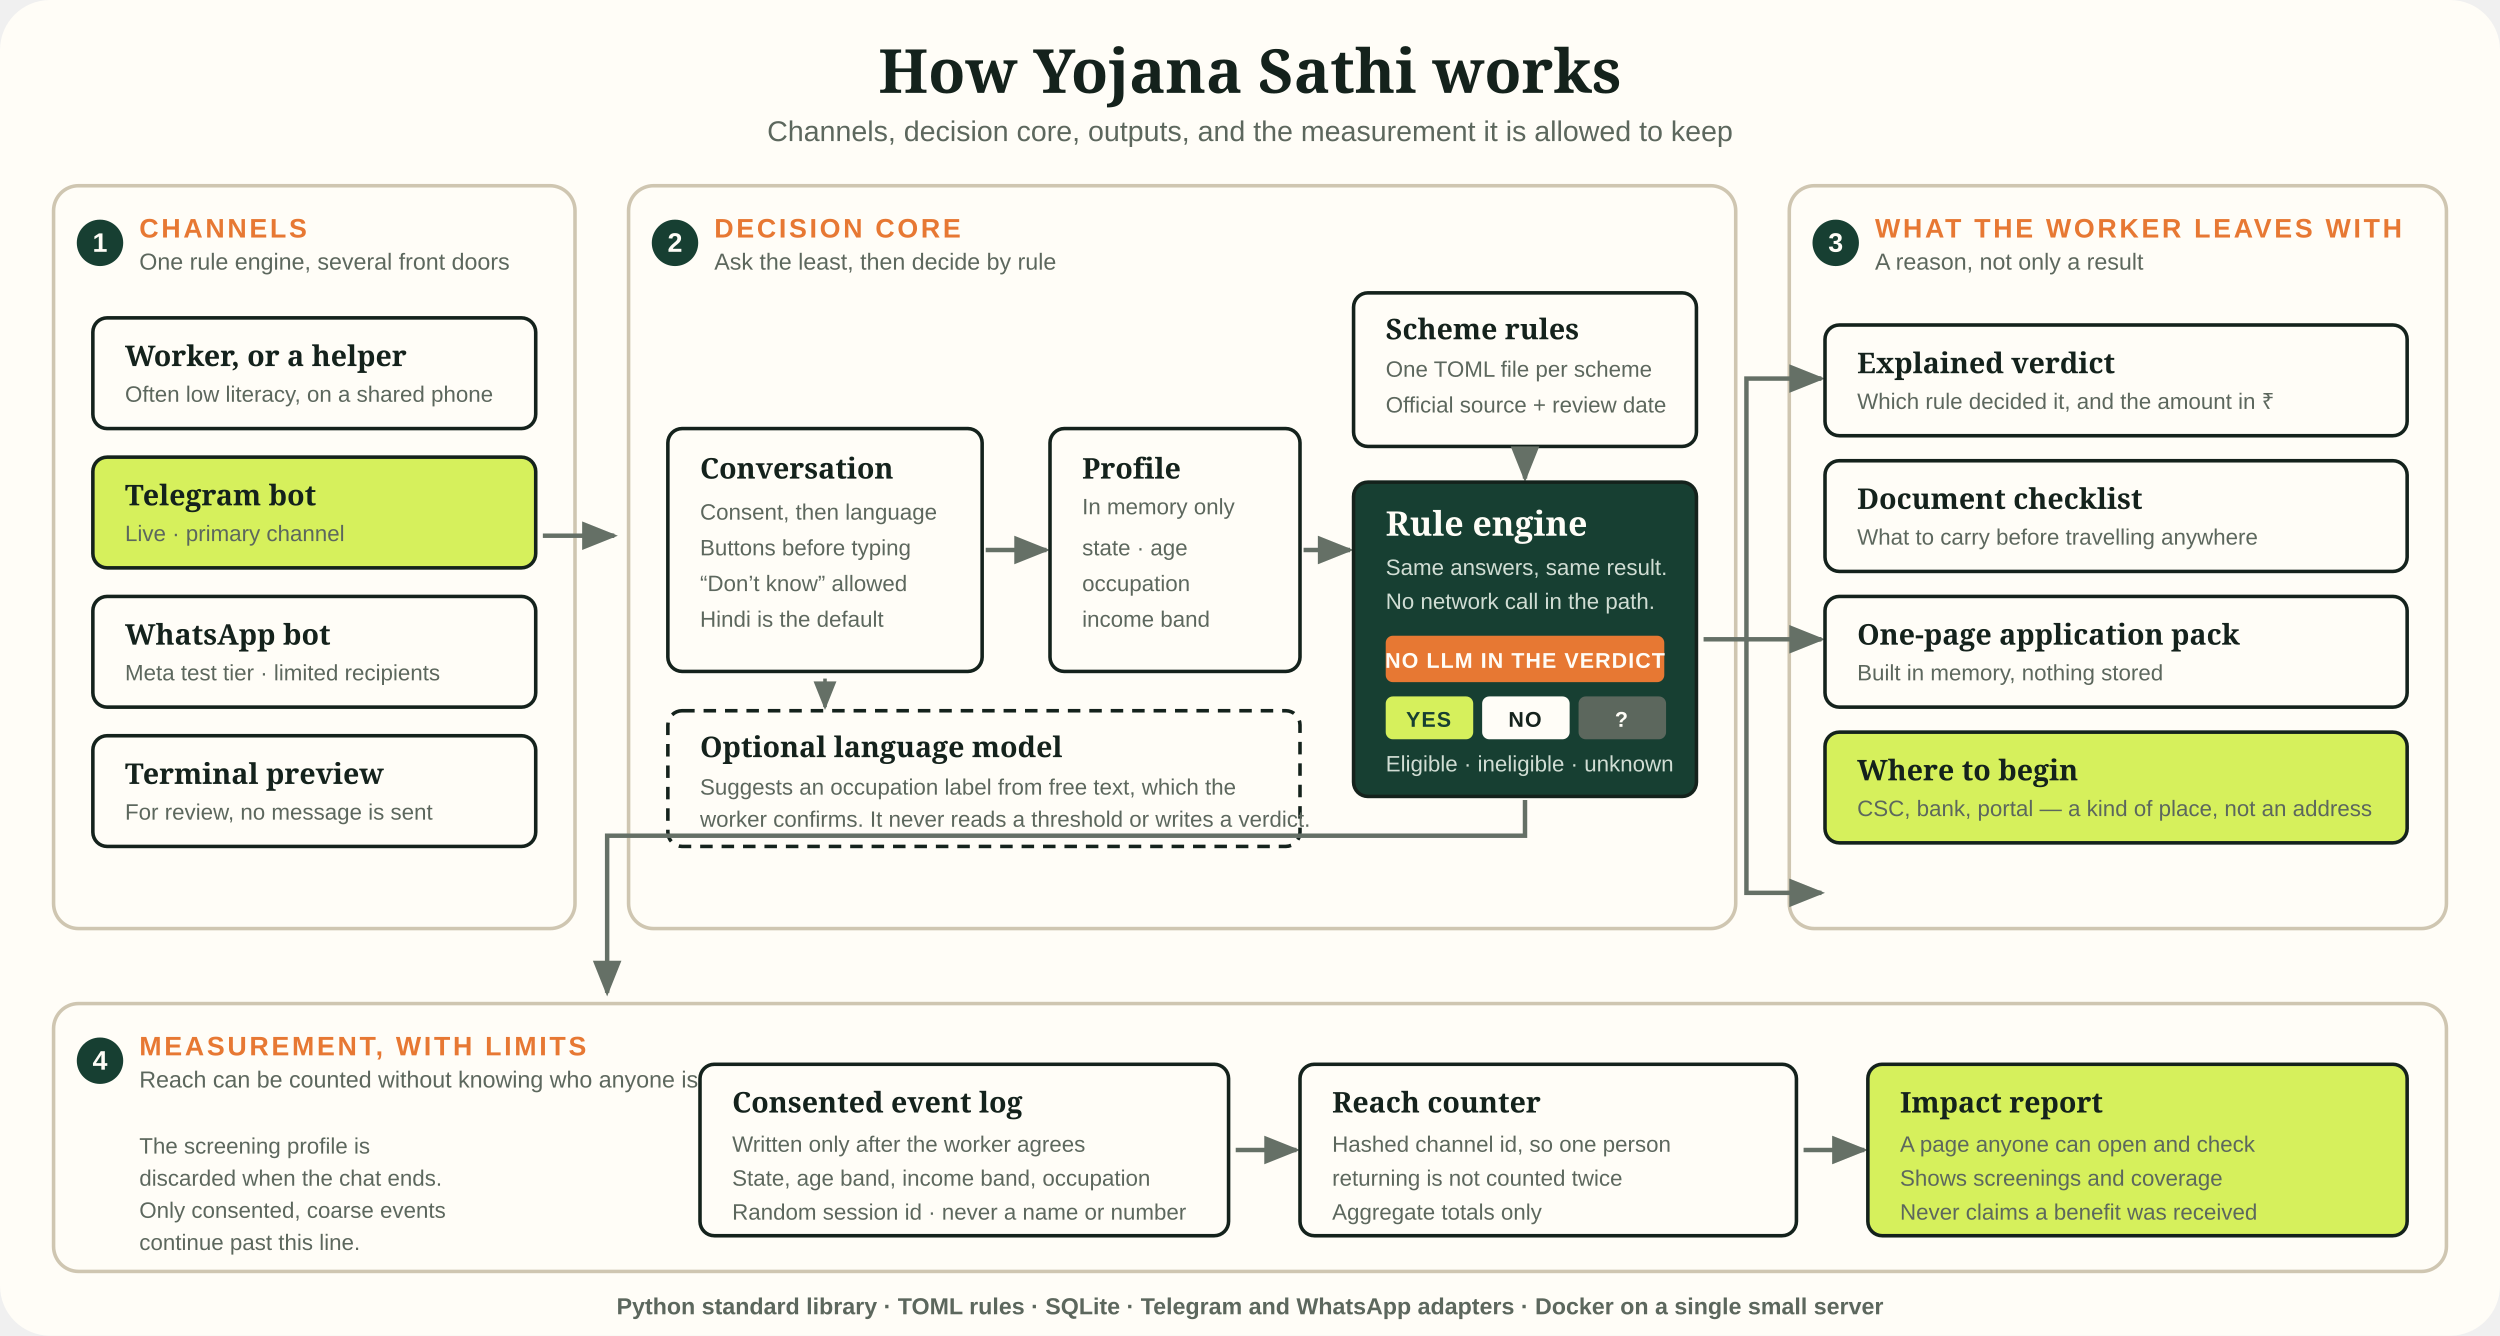
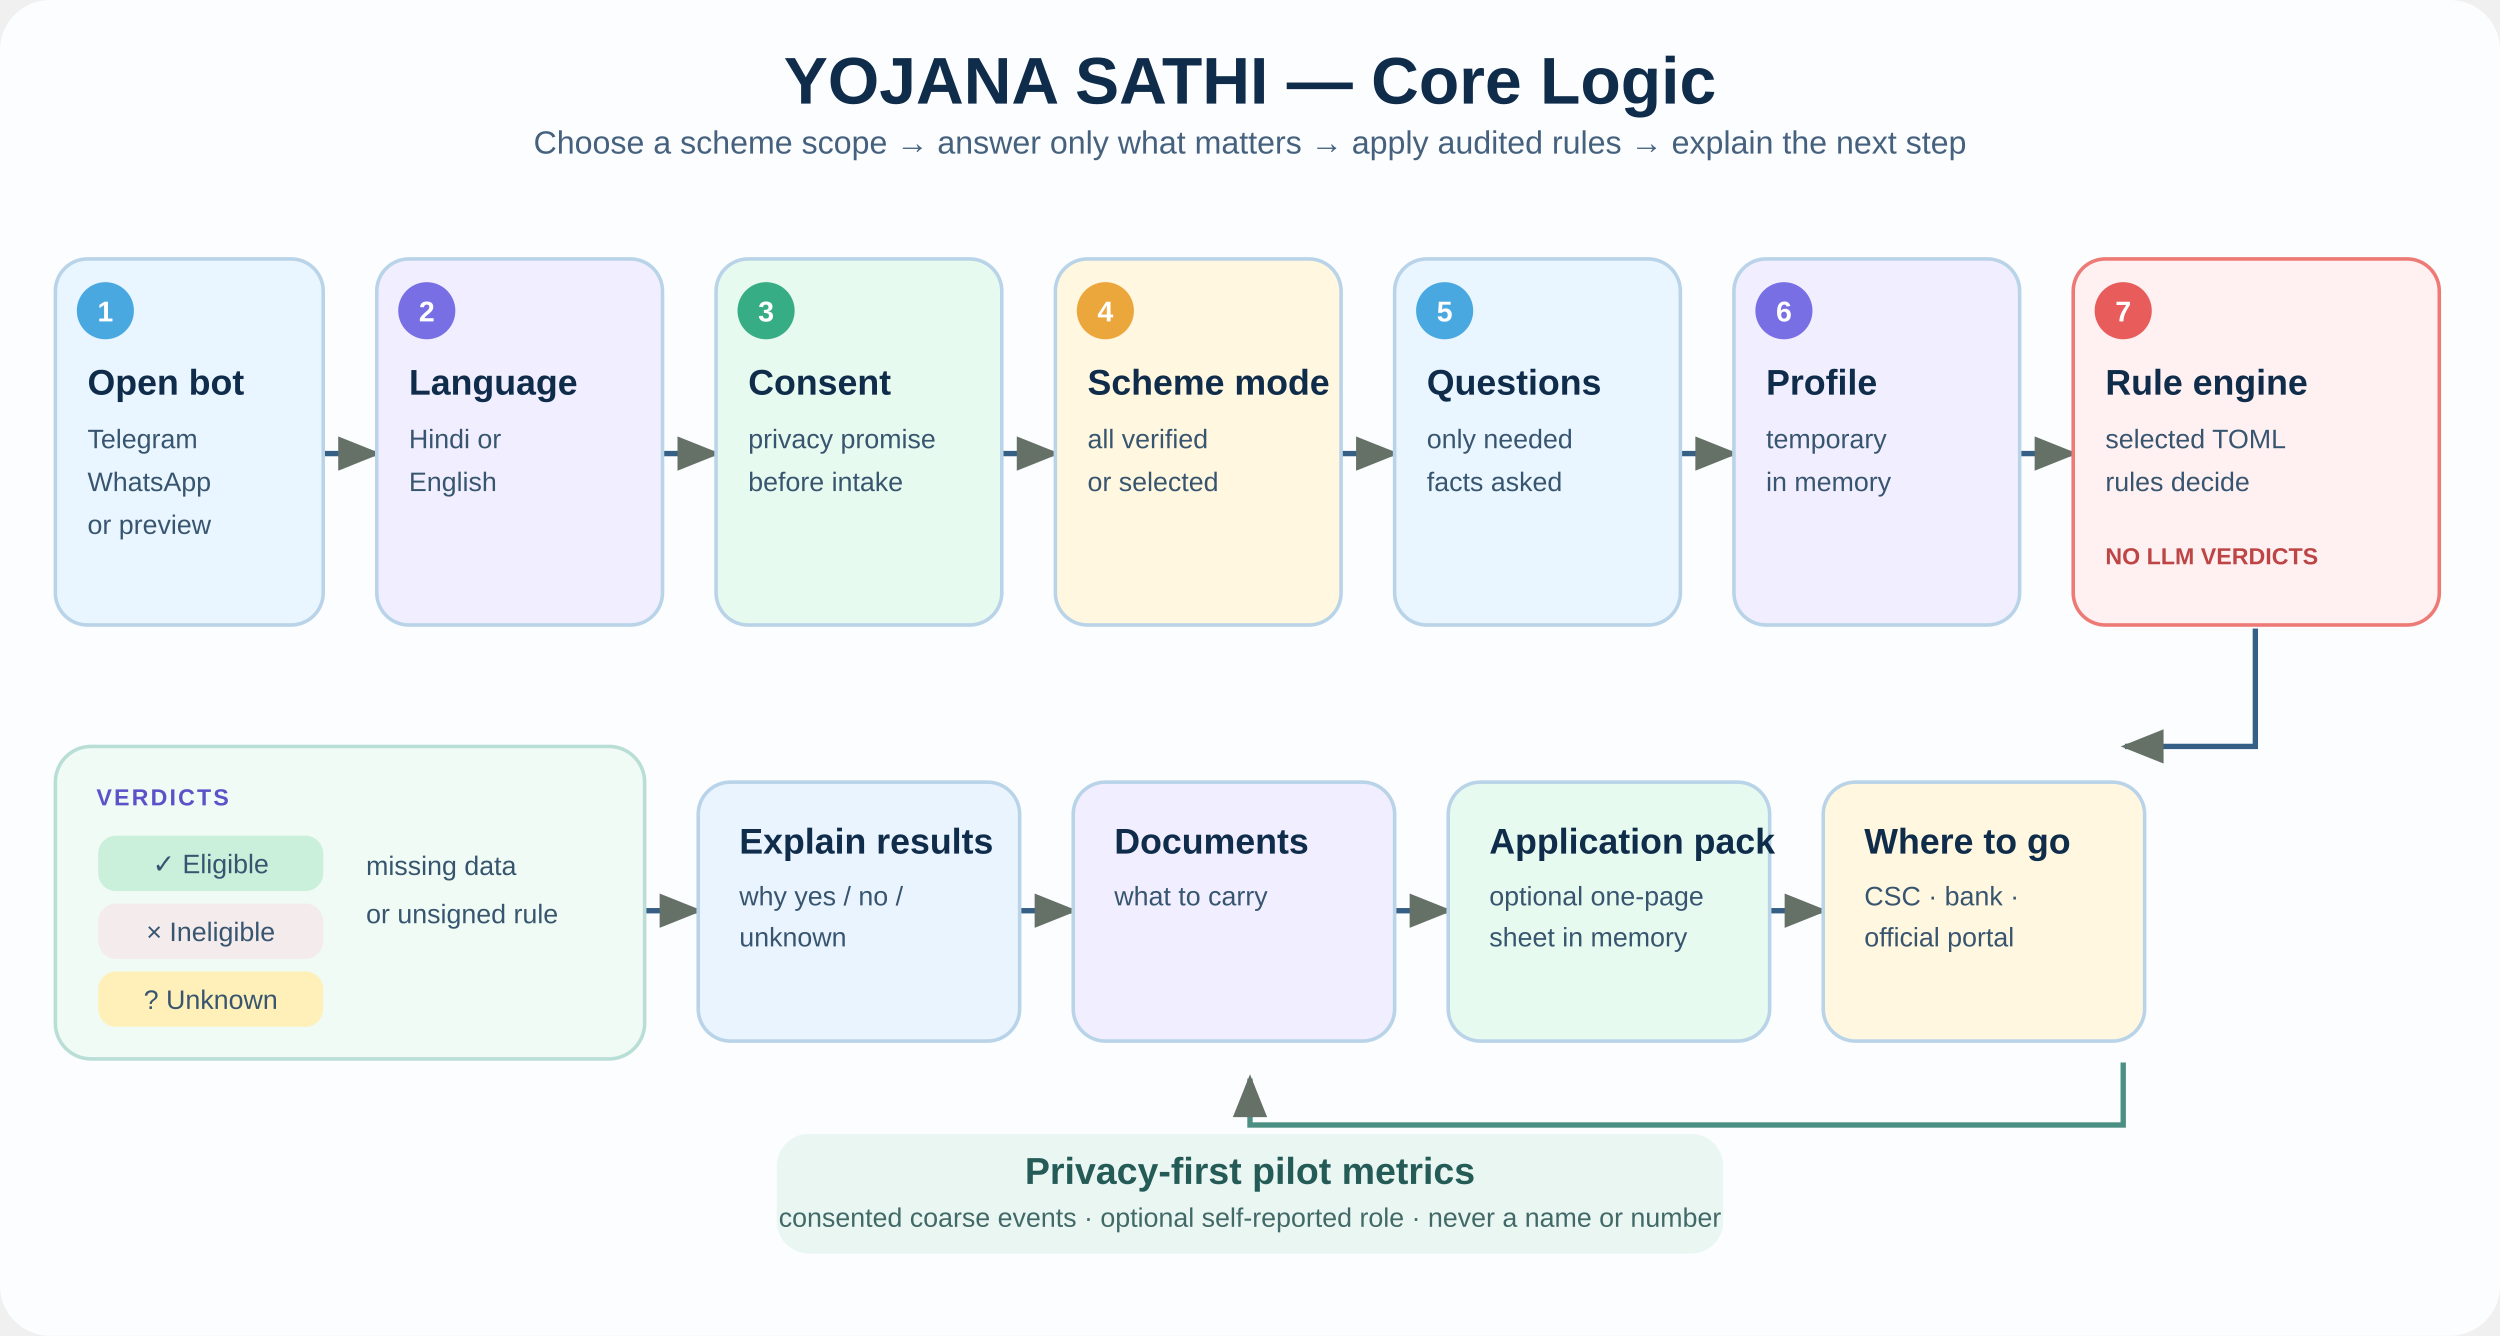
<svg xmlns="http://www.w3.org/2000/svg" viewBox="0 0 1400 748" role="img" aria-labelledby="smTitle smDesc">
  <style>
    .bg{fill:#fffdf7}
    .zone{fill:none;stroke:#cfc6b1;stroke-width:2}
    .zn{fill:#e77833;font:800 15px Arial,Helvetica,sans-serif;letter-spacing:1.5px}
    .zh{fill:#14221c;font:700 19px Georgia,serif}
    .zs{fill:#5c675d;font:400 13px Arial,Helvetica,sans-serif}
    .card{fill:#fffdf7;stroke:#14221c;stroke-width:2}
    .ct{fill:#14221c;font:700 16px Georgia,serif}
    .cb{fill:#5c675d;font:400 12.5px Arial,Helvetica,sans-serif}
    .dark{fill:#173f32;stroke:#14221c;stroke-width:2}
    .dt{fill:#fffdf7;font:700 19px Georgia,serif}
    .db{fill:#d1ddd4;font:400 12.5px Arial,Helvetica,sans-serif}
    .lime{fill:#d6f05c;stroke:#14221c;stroke-width:2}
    .chip{font:800 12px Arial,Helvetica,sans-serif;letter-spacing:.6px;text-anchor:middle}
    .edge{fill:none;stroke:#657066;stroke-width:2.5}
    .edge-d{fill:none;stroke:#657066;stroke-width:2;stroke-dasharray:6 5}
    .head{fill:#14221c;font:800 34px Georgia,serif}
    .sub{fill:#5c675d;font:400 16px Arial,Helvetica,sans-serif}
    .foot{fill:#5c675d;font:600 13px Arial,Helvetica,sans-serif}
    .num{fill:#fffdf7;font:800 15px Arial,Helvetica,sans-serif;text-anchor:middle}
  </style>
  <defs>
    <marker id="a" viewBox="0 0 10 8" refX="9" refY="4" markerWidth="8" markerHeight="7" orient="auto-start-reverse">
      <path d="M0 0 L10 4 L0 8 z" fill="#657066" />
    </marker>
  </defs>
-   <rect class="bg" width="1400" height="748" rx="28" />
-   <text class="head" x="700" y="52" text-anchor="middle">How Yojana Sathi works</text>
-   <text class="sub" x="700" y="79" text-anchor="middle">Channels, decision core, outputs, and the measurement it is allowed to keep</text>
-   <rect class="zone" x="30" y="104" width="292" height="416" rx="14" />
-   <circle cx="56" cy="136" r="13" fill="#173f32" />
-   <text class="num" x="56" y="141">1</text>
-   <text class="zn" x="78" y="133">CHANNELS</text>
-   <text class="zs" x="78" y="151">One rule engine, several front doors</text>
-   <rect class="card" x="52" y="178" width="248" height="62" rx="8" />
-   <text class="ct" x="70" y="205">Worker, or a helper</text>
-   <text class="cb" x="70" y="225">Often low literacy, on a shared phone</text>
-   <rect class="lime" x="52" y="256" width="248" height="62" rx="8" />
-   <text class="ct" x="70" y="283">Telegram bot</text>
-   <text class="cb" x="70" y="303" fill="#173f32">Live · primary channel</text>
-   <rect class="card" x="52" y="334" width="248" height="62" rx="8" />
-   <text class="ct" x="70" y="361">WhatsApp bot</text>
-   <text class="cb" x="70" y="381">Meta test tier · limited recipients</text>
-   <rect class="card" x="52" y="412" width="248" height="62" rx="8" />
-   <text class="ct" x="70" y="439">Terminal preview</text>
-   <text class="cb" x="70" y="459">For review, no message is sent</text>
-   <path class="edge" d="M304 300 H344" marker-end="url(#a)" />
-   <rect class="zone" x="352" y="104" width="620" height="416" rx="14" />
-   <circle cx="378" cy="136" r="13" fill="#173f32" />
-   <text class="num" x="378" y="141">2</text>
-   <text class="zn" x="400" y="133">DECISION CORE</text>
-   <text class="zs" x="400" y="151">Ask the least, then decide by rule</text>
-   <rect class="card" x="374" y="240" width="176" height="136" rx="8" />
-   <text class="ct" x="392" y="268">Conversation</text>
-   <text class="cb" x="392" y="291">Consent, then language</text>
-   <text class="cb" x="392" y="311">Buttons before typing</text>
-   <text class="cb" x="392" y="331">“Don’t know” allowed</text>
-   <text class="cb" x="392" y="351">Hindi is the default</text>
-   <path class="edge" d="M552 308 H586" marker-end="url(#a)" />
-   <rect class="card" x="588" y="240" width="140" height="136" rx="8" />
-   <text class="ct" x="606" y="268">Profile</text>
-   <text class="cb" x="606" y="288">In memory only</text>
-   <text class="cb" x="606" y="311">state · age</text>
-   <text class="cb" x="606" y="331">occupation</text>
-   <text class="cb" x="606" y="351">income band</text>
-   <path class="edge" d="M730 308 H756" marker-end="url(#a)" />
-   <rect class="card" x="758" y="164" width="192" height="86" rx="8" />
-   <text class="ct" x="776" y="190">Scheme rules</text>
-   <text class="cb" x="776" y="211">One TOML file per scheme</text>
-   <text class="cb" x="776" y="231">Official source + review date</text>
-   <path class="edge" d="M854 252 V268" marker-end="url(#a)" />
-   <rect class="dark" x="758" y="270" width="192" height="176" rx="8" />
-   <text class="dt" x="776" y="300">Rule engine</text>
-   <text class="db" x="776" y="322">Same answers, same result.</text>
-   <text class="db" x="776" y="341">No network call in the path.</text>
-   <rect x="776" y="356" width="156" height="26" rx="4" fill="#e77833" />
-   <text x="854" y="374" class="chip" fill="#fffdf7">NO LLM IN THE VERDICT</text>
-   <rect x="776" y="390" width="49" height="24" rx="4" fill="#d6f05c" />
-   <text x="800" y="407" class="chip" fill="#173f32">YES</text>
-   <rect x="830" y="390" width="49" height="24" rx="4" fill="#fffdf7" />
-   <text x="854" y="407" class="chip" fill="#14221c">NO</text>
-   <rect x="884" y="390" width="49" height="24" rx="4" fill="#5c675d" />
-   <text x="908" y="407" class="chip" fill="#fffdf7">?</text>
-   <text class="db" x="776" y="432">Eligible · ineligible · unknown</text>
-   <rect class="card" x="374" y="398" width="354" height="76" rx="8" stroke-dasharray="7 5" />
-   <text class="ct" x="392" y="424">Optional language model</text>
-   <text class="cb" x="392" y="445">Suggests an occupation label from free text, which the</text>
-   <text class="cb" x="392" y="463">worker confirms. It never reads a threshold or writes a verdict.</text>
-   <path class="edge-d" d="M462 380 V396" marker-end="url(#a)" />
-   <rect class="zone" x="1002" y="104" width="368" height="416" rx="14" />
-   <circle cx="1028" cy="136" r="13" fill="#173f32" />
-   <text class="num" x="1028" y="141">3</text>
-   <text class="zn" x="1050" y="133">WHAT THE WORKER LEAVES WITH</text>
-   <text class="zs" x="1050" y="151">A reason, not only a result</text>
-   <path class="edge" d="M954 358 H978 V212 H1020" marker-end="url(#a)" />
-   <path class="edge" d="M978 358 H1020" marker-end="url(#a)" />
-   <path class="edge" d="M978 358 V500 H1020" marker-end="url(#a)" />
-   <rect class="card" x="1022" y="182" width="326" height="62" rx="8" />
-   <text class="ct" x="1040" y="209">Explained verdict</text>
-   <text class="cb" x="1040" y="229">Which rule decided it, and the amount in ₹</text>
-   <rect class="card" x="1022" y="258" width="326" height="62" rx="8" />
-   <text class="ct" x="1040" y="285">Document checklist</text>
-   <text class="cb" x="1040" y="305">What to carry before travelling anywhere</text>
-   <rect class="card" x="1022" y="334" width="326" height="62" rx="8" />
-   <text class="ct" x="1040" y="361">One-page application pack</text>
-   <text class="cb" x="1040" y="381">Built in memory, nothing stored</text>
-   <rect class="lime" x="1022" y="410" width="326" height="62" rx="8" />
-   <text class="ct" x="1040" y="437">Where to begin</text>
-   <text class="cb" x="1040" y="457" fill="#173f32">CSC, bank, portal — a kind of place, not an address</text>
-   <path class="edge" d="M854 448 V468 H340 V556" marker-end="url(#a)" />
-   <rect class="zone" x="30" y="562" width="1340" height="150" rx="14" />
-   <circle cx="56" cy="594" r="13" fill="#173f32" />
-   <text class="num" x="56" y="599">4</text>
-   <text class="zn" x="78" y="591">MEASUREMENT, WITH LIMITS</text>
-   <text class="zs" x="78" y="609">Reach can be counted without knowing who anyone is</text>
-   <text class="cb" x="78" y="646">The screening profile is</text>
-   <text class="cb" x="78" y="664">discarded when the chat ends.</text>
-   <text class="cb" x="78" y="682">Only consented, coarse events</text>
-   <text class="cb" x="78" y="700">continue past this line.</text>
-   <rect class="card" x="392" y="596" width="296" height="96" rx="8" />
-   <text class="ct" x="410" y="623">Consented event log</text>
-   <text class="cb" x="410" y="645">Written only after the worker agrees</text>
-   <text class="cb" x="410" y="664">State, age band, income band, occupation</text>
-   <text class="cb" x="410" y="683">Random session id · never a name or number</text>
-   <path class="edge" d="M692 644 H726" marker-end="url(#a)" />
-   <rect class="card" x="728" y="596" width="278" height="96" rx="8" />
-   <text class="ct" x="746" y="623">Reach counter</text>
-   <text class="cb" x="746" y="645">Hashed channel id, so one person</text>
-   <text class="cb" x="746" y="664">returning is not counted twice</text>
-   <text class="cb" x="746" y="683">Aggregate totals only</text>
-   <path class="edge" d="M1010 644 H1044" marker-end="url(#a)" />
-   <rect class="lime" x="1046" y="596" width="302" height="96" rx="8" />
-   <text class="ct" x="1064" y="623">Impact report</text>
-   <text class="cb" x="1064" y="645" fill="#173f32">A page anyone can open and check</text>
-   <text class="cb" x="1064" y="664" fill="#173f32">Shows screenings and coverage</text>
-   <text class="cb" x="1064" y="683" fill="#173f32">Never claims a benefit was received</text>
-   <text class="foot" x="700" y="736" text-anchor="middle">Python standard library · TOML rules · SQLite · Telegram and WhatsApp adapters · Docker on a single small server</text>
+   <g display="none">
+     <rect class="bg" width="1400" height="748" rx="28" />
+     <text class="head" x="700" y="52" text-anchor="middle">How Yojana Sathi works</text>
+     <text class="sub" x="700" y="79" text-anchor="middle">Channels, decision core, outputs, and the measurement it is allowed to keep</text>
+     <rect class="zone" x="30" y="104" width="292" height="416" rx="14" />
+     <circle cx="56" cy="136" r="13" fill="#173f32" />
+     <text class="num" x="56" y="141">1</text>
+     <text class="zn" x="78" y="133">CHANNELS</text>
+     <text class="zs" x="78" y="151">One rule engine, several front doors</text>
+     <rect class="card" x="52" y="178" width="248" height="62" rx="8" />
+     <text class="ct" x="70" y="205">Worker, or a helper</text>
+     <text class="cb" x="70" y="225">Often low literacy, on a shared phone</text>
+     <rect class="lime" x="52" y="256" width="248" height="62" rx="8" />
+     <text class="ct" x="70" y="283">Telegram bot</text>
+     <text class="cb" x="70" y="303" fill="#173f32">Live · primary channel</text>
+     <rect class="card" x="52" y="334" width="248" height="62" rx="8" />
+     <text class="ct" x="70" y="361">WhatsApp bot</text>
+     <text class="cb" x="70" y="381">Meta test tier · limited recipients</text>
+     <rect class="card" x="52" y="412" width="248" height="62" rx="8" />
+     <text class="ct" x="70" y="439">Terminal preview</text>
+     <text class="cb" x="70" y="459">For review, no message is sent</text>
+     <path class="edge" d="M304 300 H344" marker-end="url(#a)" />
+     <rect class="zone" x="352" y="104" width="620" height="416" rx="14" />
+     <circle cx="378" cy="136" r="13" fill="#173f32" />
+     <text class="num" x="378" y="141">2</text>
+     <text class="zn" x="400" y="133">DECISION CORE</text>
+     <text class="zs" x="400" y="151">Choose schemes, ask less, then decide by rule</text>
+     <rect class="card" x="374" y="240" width="176" height="136" rx="8" />
+     <text class="ct" x="392" y="268">Conversation</text>
+     <text class="cb" x="392" y="291">Language, then consent</text>
+     <text class="cb" x="392" y="311">All schemes or selected</text>
+     <text class="cb" x="392" y="331">Adaptive buttons; “don’t know”</text>
+     <text class="cb" x="392" y="351">Hindi is the default</text>
+     <path class="edge" d="M552 308 H586" marker-end="url(#a)" />
+     <rect class="card" x="588" y="240" width="140" height="136" rx="8" />
+     <text class="ct" x="606" y="268">Profile</text>
+     <text class="cb" x="606" y="288">In memory only</text>
+     <text class="cb" x="606" y="311">state · age</text>
+     <text class="cb" x="606" y="331">occupation</text>
+     <text class="cb" x="606" y="351">income band</text>
+     <path class="edge" d="M730 308 H756" marker-end="url(#a)" />
+     <rect class="card" x="758" y="164" width="192" height="86" rx="8" />
+     <text class="ct" x="776" y="190">Scheme rules</text>
+     <text class="cb" x="776" y="211">Selected signed TOML files</text>
+     <text class="cb" x="776" y="231">Official source + review date</text>
+     <path class="edge" d="M854 252 V268" marker-end="url(#a)" />
+     <rect class="dark" x="758" y="270" width="192" height="176" rx="8" />
+     <text class="dt" x="776" y="300">Rule engine</text>
+     <text class="db" x="776" y="322">Same answers, same result.</text>
+     <text class="db" x="776" y="341">No network call in the path.</text>
+     <rect x="776" y="356" width="156" height="26" rx="4" fill="#e77833" />
+     <text x="854" y="374" class="chip" fill="#fffdf7">NO LLM IN THE VERDICT</text>
+     <rect x="776" y="390" width="49" height="24" rx="4" fill="#d6f05c" />
+     <text x="800" y="407" class="chip" fill="#173f32">YES</text>
+     <rect x="830" y="390" width="49" height="24" rx="4" fill="#fffdf7" />
+     <text x="854" y="407" class="chip" fill="#14221c">NO</text>
+     <rect x="884" y="390" width="49" height="24" rx="4" fill="#5c675d" />
+     <text x="908" y="407" class="chip" fill="#fffdf7">?</text>
+     <text class="db" x="776" y="432">Eligible · ineligible · unknown</text>
+     <rect class="card" x="374" y="398" width="354" height="76" rx="8" stroke-dasharray="7 5" />
+     <text class="ct" x="392" y="424">Optional language model</text>
+     <text class="cb" x="392" y="445">Suggests an occupation label from free text, which the</text>
+     <text class="cb" x="392" y="463">worker confirms. It never reads a threshold or writes a verdict.</text>
+     <path class="edge-d" d="M462 380 V396" marker-end="url(#a)" />
+     <rect class="zone" x="1002" y="104" width="368" height="416" rx="14" />
+     <circle cx="1028" cy="136" r="13" fill="#173f32" />
+     <text class="num" x="1028" y="141">3</text>
+     <text class="zn" x="1050" y="133">WHAT THE WORKER LEAVES WITH</text>
+     <text class="zs" x="1050" y="151">A reason, not only a result</text>
+     <path class="edge" d="M954 358 H978 V212 H1020" marker-end="url(#a)" />
+     <path class="edge" d="M978 358 H1020" marker-end="url(#a)" />
+     <path class="edge" d="M978 358 V500 H1020" marker-end="url(#a)" />
+     <rect class="card" x="1022" y="182" width="326" height="62" rx="8" />
+     <text class="ct" x="1040" y="209">Explained verdict</text>
+     <text class="cb" x="1040" y="229">Which rule decided it, and the amount in ₹</text>
+     <rect class="card" x="1022" y="258" width="326" height="62" rx="8" />
+     <text class="ct" x="1040" y="285">Document checklist</text>
+     <text class="cb" x="1040" y="305">What to carry before travelling anywhere</text>
+     <rect class="card" x="1022" y="334" width="326" height="62" rx="8" />
+     <text class="ct" x="1040" y="361">One-page application pack</text>
+     <text class="cb" x="1040" y="381">Built in memory, nothing stored</text>
+     <rect class="lime" x="1022" y="410" width="326" height="62" rx="8" />
+     <text class="ct" x="1040" y="437">Where to begin</text>
+     <text class="cb" x="1040" y="457" fill="#173f32">CSC, bank, portal — a kind of place, not an address</text>
+     <path class="edge" d="M854 448 V468 H340 V556" marker-end="url(#a)" />
+     <rect class="zone" x="30" y="562" width="1340" height="150" rx="14" />
+     <circle cx="56" cy="594" r="13" fill="#173f32" />
+     <text class="num" x="56" y="599">4</text>
+     <text class="zn" x="78" y="591">MEASUREMENT, WITH LIMITS</text>
+     <text class="zs" x="78" y="609">Reach can be counted without knowing who anyone is</text>
+     <text class="cb" x="78" y="646">The screening profile is</text>
+     <text class="cb" x="78" y="664">discarded when the chat ends.</text>
+     <text class="cb" x="78" y="682">Only consented, coarse events</text>
+     <text class="cb" x="78" y="700">continue past this line.</text>
+     <rect class="card" x="392" y="596" width="296" height="96" rx="8" />
+     <text class="ct" x="410" y="623">Consented event log</text>
+     <text class="cb" x="410" y="645">Written only after the worker agrees</text>
+     <text class="cb" x="410" y="664">Bands, occupation, optional pilot role</text>
+     <text class="cb" x="410" y="683">Random session id · never a name or number</text>
+     <path class="edge" d="M692 644 H726" marker-end="url(#a)" />
+     <rect class="card" x="728" y="596" width="278" height="96" rx="8" />
+     <text class="ct" x="746" y="623">Reach counter</text>
+     <text class="cb" x="746" y="645">Hashed channel id, so one person</text>
+     <text class="cb" x="746" y="664">returning is not counted twice</text>
+     <text class="cb" x="746" y="683">Aggregate totals only</text>
+     <path class="edge" d="M1010 644 H1044" marker-end="url(#a)" />
+     <rect class="lime" x="1046" y="596" width="302" height="96" rx="8" />
+     <text class="ct" x="1064" y="623">Impact report</text>
+     <text class="cb" x="1064" y="645" fill="#173f32">A page anyone can open and check</text>
+     <text class="cb" x="1064" y="664" fill="#173f32">Shows screenings and coverage</text>
+     <text class="cb" x="1064" y="683" fill="#173f32">Never claims a benefit was received</text>
+     <text class="foot" x="700" y="736" text-anchor="middle">Python standard library · TOML rules · SQLite · Telegram and WhatsApp adapters · Docker on a single small server</text>
+   </g>
+   <rect width="1400" height="748" rx="28" fill="#fbfdff" />
+   <style>
+     .xhead{font:800 37px Arial,sans-serif;fill:#102c4b}.xsub{font:500 18px Arial,sans-serif;fill:#45617d}.xcard{stroke:#b9d3e8;stroke-width:2}.xh{font:800 20px Arial,sans-serif;fill:#102c4b}.xp{font:500 15px Arial,sans-serif;fill:#385570}.xn{font:800 16px Arial,sans-serif;fill:#fff}.xa{fill:none;stroke:#355f84;stroke-width:3;marker-end:url(#a)}.xsmall{font:800 13px Arial,sans-serif;letter-spacing:1.2px;fill:#5a52c9}
+   </style>
+   <text class="xhead" x="700" y="58" text-anchor="middle">YOJANA SATHI — Core Logic</text>
+   <text class="xsub" x="700" y="86" text-anchor="middle">Choose a scheme scope → answer only what matters → apply audited rules → explain the next step</text>
+   <path class="xa" d="M181 254H211" />
+   <path class="xa" d="M371 254H401" />
+   <path class="xa" d="M561 254H591" />
+   <path class="xa" d="M751 254H781" />
+   <path class="xa" d="M941 254H971" />
+   <path class="xa" d="M1131 254H1161" />
+   <g>
+     <rect class="xcard" x="31" y="145" width="150" height="205" rx="18" fill="#e9f6ff" />
+     <circle cx="59" cy="174" r="16" fill="#49a8df" />
+     <text class="xn" x="59" y="180" text-anchor="middle">1</text>
+     <text class="xh" x="49" y="221">Open bot</text>
+     <text class="xp" x="49" y="251">Telegram</text>
+     <text class="xp" x="49" y="275">WhatsApp</text>
+     <text class="xp" x="49" y="299">or preview</text>
+   </g>
+   <g>
+     <rect class="xcard" x="211" y="145" width="160" height="205" rx="18" fill="#f1efff" />
+     <circle cx="239" cy="174" r="16" fill="#796fe4" />
+     <text class="xn" x="239" y="180" text-anchor="middle">2</text>
+     <text class="xh" x="229" y="221">Language</text>
+     <text class="xp" x="229" y="251">Hindi or</text>
+     <text class="xp" x="229" y="275">English</text>
+   </g>
+   <g>
+     <rect class="xcard" x="401" y="145" width="160" height="205" rx="18" fill="#e7faef" />
+     <circle cx="429" cy="174" r="16" fill="#36ad84" />
+     <text class="xn" x="429" y="180" text-anchor="middle">3</text>
+     <text class="xh" x="419" y="221">Consent</text>
+     <text class="xp" x="419" y="251">privacy promise</text>
+     <text class="xp" x="419" y="275">before intake</text>
+   </g>
+   <g>
+     <rect class="xcard" x="591" y="145" width="160" height="205" rx="18" fill="#fff7df" />
+     <circle cx="619" cy="174" r="16" fill="#eba63c" />
+     <text class="xn" x="619" y="180" text-anchor="middle">4</text>
+     <text class="xh" x="609" y="221">Scheme mode</text>
+     <text class="xp" x="609" y="251">all verified</text>
+     <text class="xp" x="609" y="275">or selected</text>
+   </g>
+   <g>
+     <rect class="xcard" x="781" y="145" width="160" height="205" rx="18" fill="#e9f6ff" />
+     <circle cx="809" cy="174" r="16" fill="#49a8df" />
+     <text class="xn" x="809" y="180" text-anchor="middle">5</text>
+     <text class="xh" x="799" y="221">Questions</text>
+     <text class="xp" x="799" y="251">only needed</text>
+     <text class="xp" x="799" y="275">facts asked</text>
+   </g>
+   <g>
+     <rect class="xcard" x="971" y="145" width="160" height="205" rx="18" fill="#f1efff" />
+     <circle cx="999" cy="174" r="16" fill="#796fe4" />
+     <text class="xn" x="999" y="180" text-anchor="middle">6</text>
+     <text class="xh" x="989" y="221">Profile</text>
+     <text class="xp" x="989" y="251">temporary</text>
+     <text class="xp" x="989" y="275">in memory</text>
+   </g>
+   <g>
+     <rect x="1161" y="145" width="205" height="205" rx="18" fill="#fff1f1" stroke="#ee7a76" stroke-width="2" />
+     <circle cx="1189" cy="174" r="16" fill="#e85d5b" />
+     <text class="xn" x="1189" y="180" text-anchor="middle">7</text>
+     <text class="xh" x="1179" y="221">Rule engine</text>
+     <text class="xp" x="1179" y="251">selected TOML</text>
+     <text class="xp" x="1179" y="275">rules decide</text>
+     <text x="1179" y="316" font-family="Arial" font-size="13" font-weight="800" fill="#bd4545">NO LLM VERDICTS</text>
+   </g>
+   <path class="xa" d="M1263 352V418H1190" />
+   <path class="xa" d="M361 510H391" />
+   <path class="xa" d="M571 510H601" />
+   <path class="xa" d="M781 510H811" />
+   <path class="xa" d="M991 510H1021" />
+   <g>
+     <rect x="31" y="418" width="330" height="175" rx="20" fill="#effbf4" stroke="#b9ded5" stroke-width="2" />
+     <text class="xsmall" x="54" y="451">VERDICTS</text>
+     <rect x="55" y="468" width="126" height="31" rx="10" fill="#caefda" />
+     <text class="xp" x="118" y="489" text-anchor="middle">✓ Eligible</text>
+     <rect x="55" y="506" width="126" height="31" rx="10" fill="#f4ecec" />
+     <text class="xp" x="118" y="527" text-anchor="middle">× Ineligible</text>
+     <rect x="55" y="544" width="126" height="31" rx="10" fill="#fff0b9" />
+     <text class="xp" x="118" y="565" text-anchor="middle">? Unknown</text>
+     <text class="xp" x="205" y="490">missing data</text>
+     <text class="xp" x="205" y="517">or unsigned rule</text>
+   </g>
+   <g>
+     <rect class="xcard" x="391" y="438" width="180" height="145" rx="18" fill="#eaf4ff" />
+     <text class="xh" x="414" y="478">Explain results</text>
+     <text class="xp" x="414" y="507">why yes / no /</text>
+     <text class="xp" x="414" y="530">unknown</text>
+   </g>
+   <g>
+     <rect class="xcard" x="601" y="438" width="180" height="145" rx="18" fill="#f1efff" />
+     <text class="xh" x="624" y="478">Documents</text>
+     <text class="xp" x="624" y="507">what to carry</text>
+   </g>
+   <g>
+     <rect class="xcard" x="811" y="438" width="180" height="145" rx="18" fill="#e7faef" />
+     <text class="xh" x="834" y="478">Application pack</text>
+     <text class="xp" x="834" y="507">optional one-page</text>
+     <text class="xp" x="834" y="530">sheet in memory</text>
+   </g>
+   <g>
+     <rect class="xcard" x="1021" y="438" width="180" height="145" rx="18" fill="#fff7df" />
+     <text class="xh" x="1044" y="478">Where to go</text>
+     <text class="xp" x="1044" y="507">CSC · bank ·</text>
+     <text class="xp" x="1044" y="530">official portal</text>
+   </g>
+   <path fill="none" stroke="#4c9083" stroke-width="3" d="M1189 595V630H700V604" marker-end="url(#a)" />
+   <rect x="435" y="635" width="530" height="67" rx="18" fill="#eaf6f1" />
+   <text x="700" y="663" text-anchor="middle" font-family="Arial" font-size="21" font-weight="800" fill="#245b57">Privacy-first pilot metrics</text>
+   <text x="700" y="687" text-anchor="middle" font-family="Arial" font-size="15" fill="#416967">consented coarse events · optional self-reported role · never a name or number</text>
</svg>
